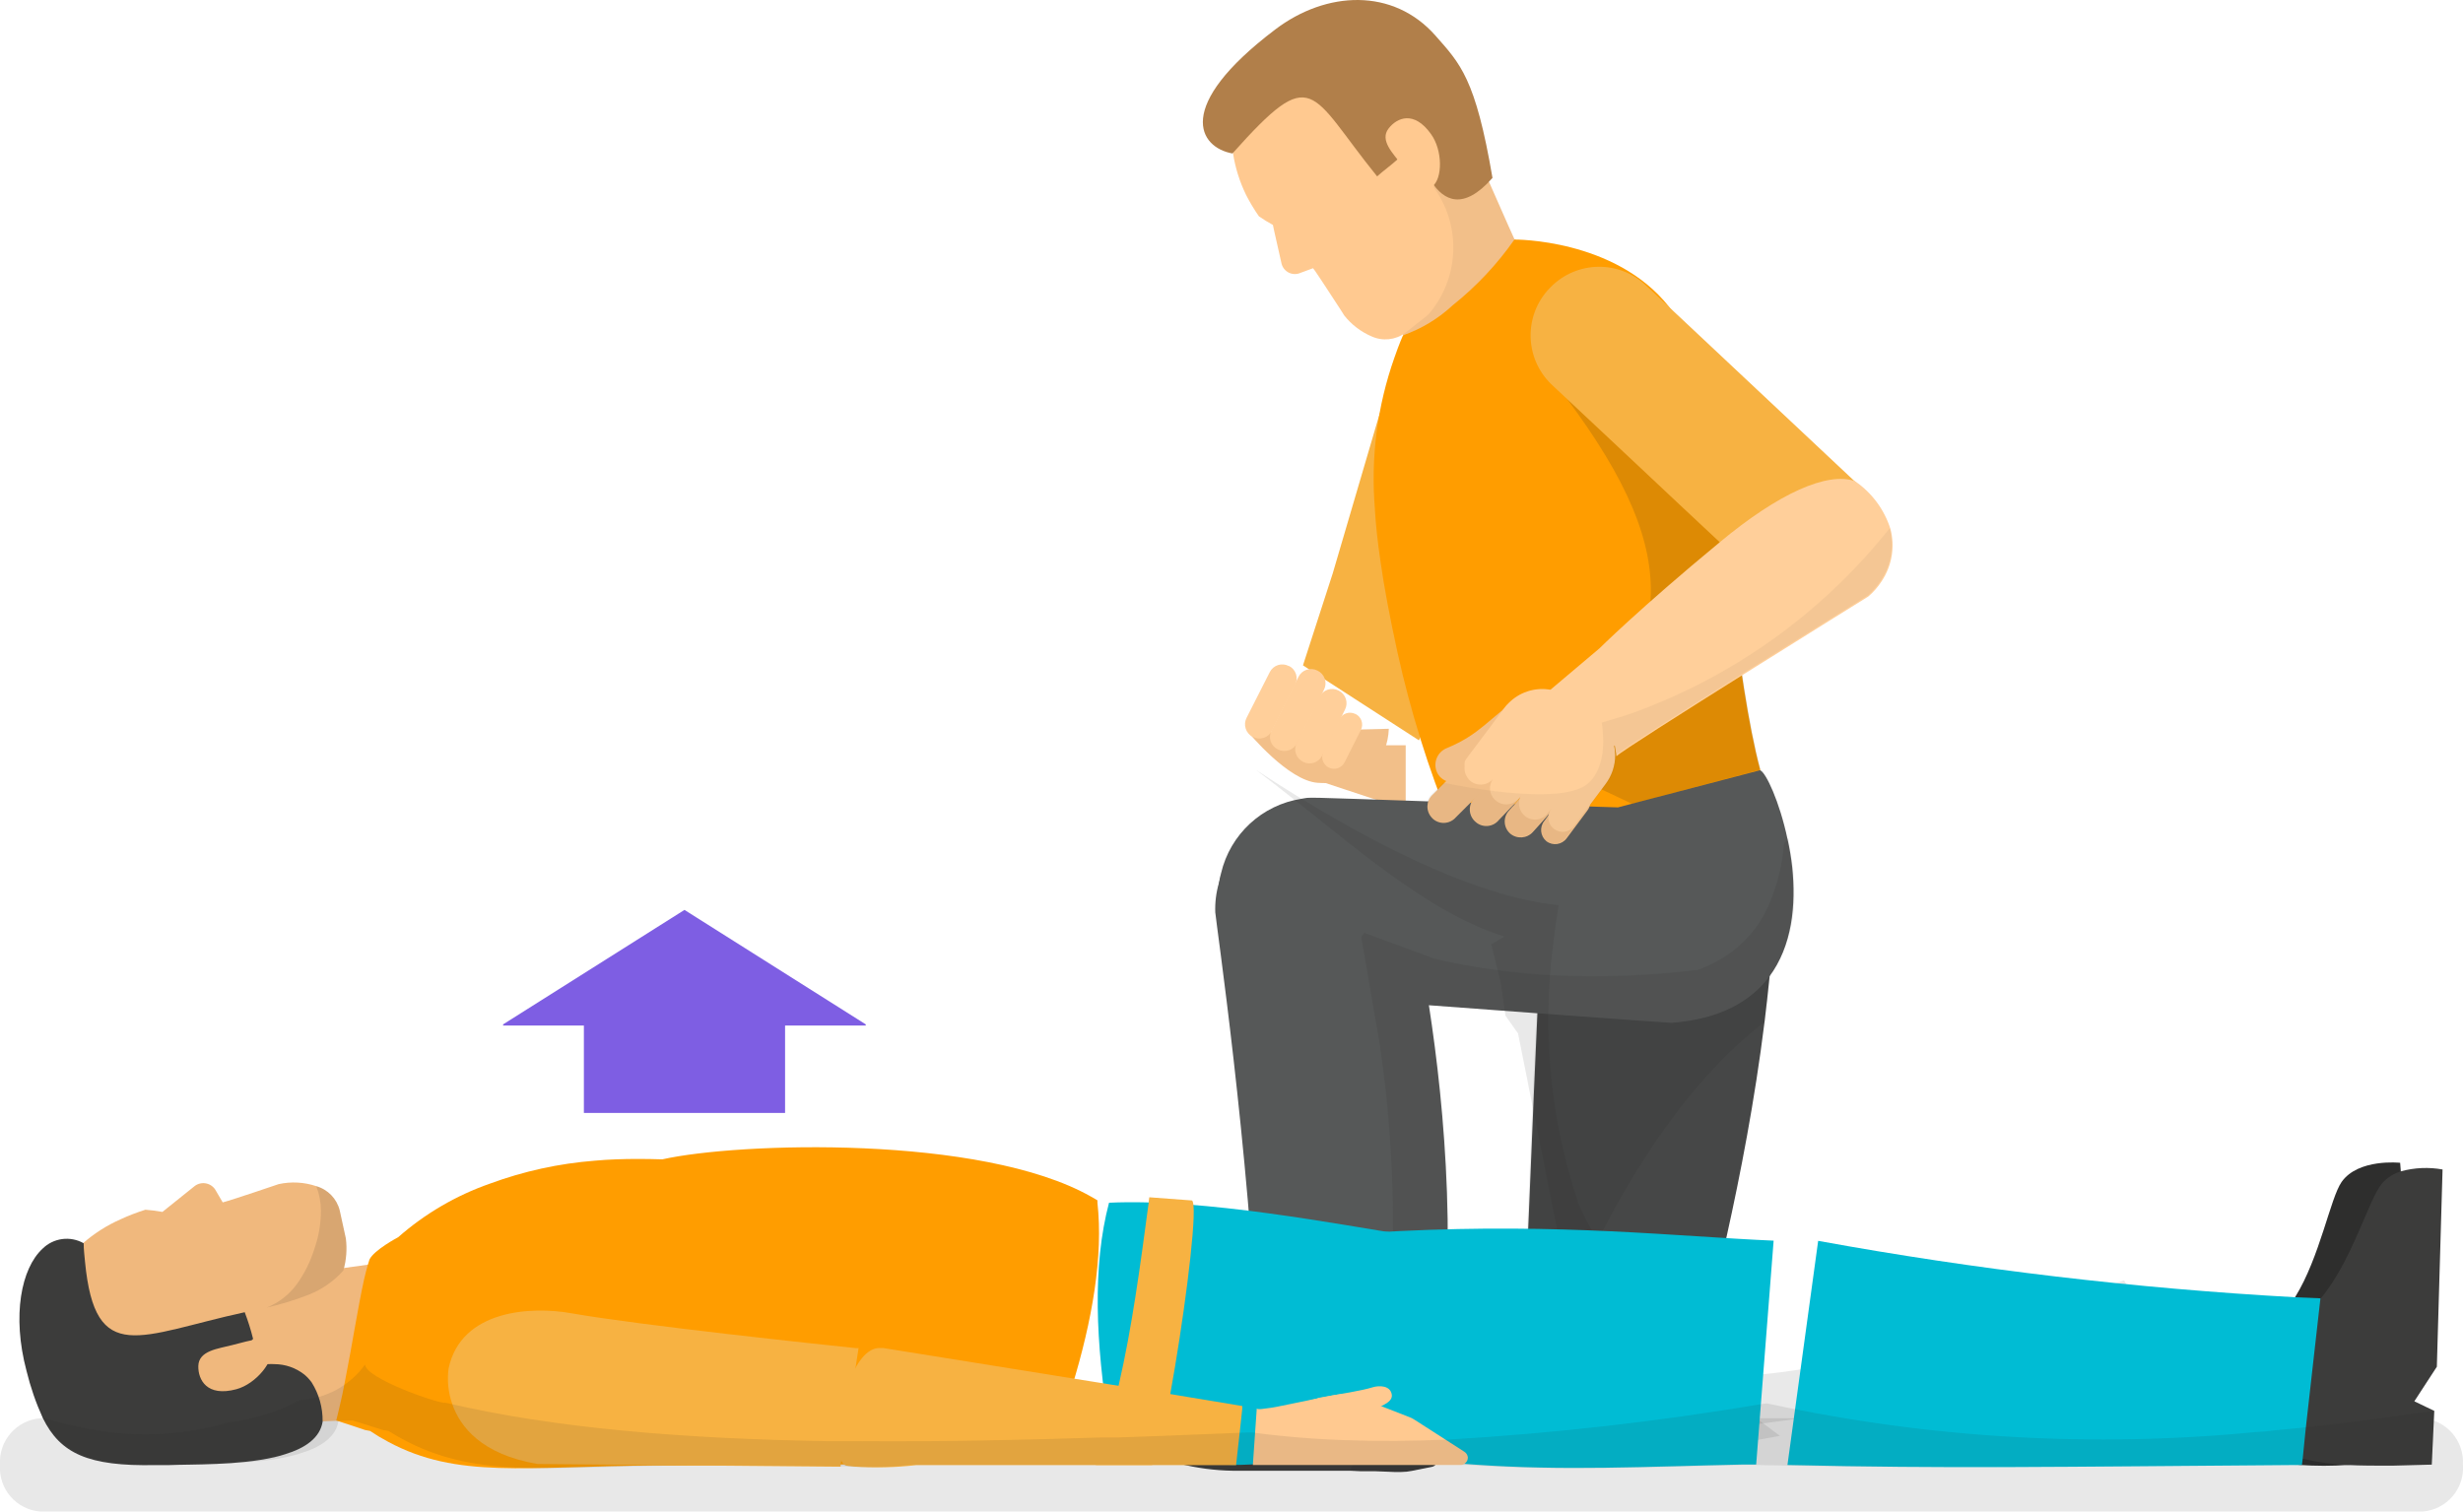
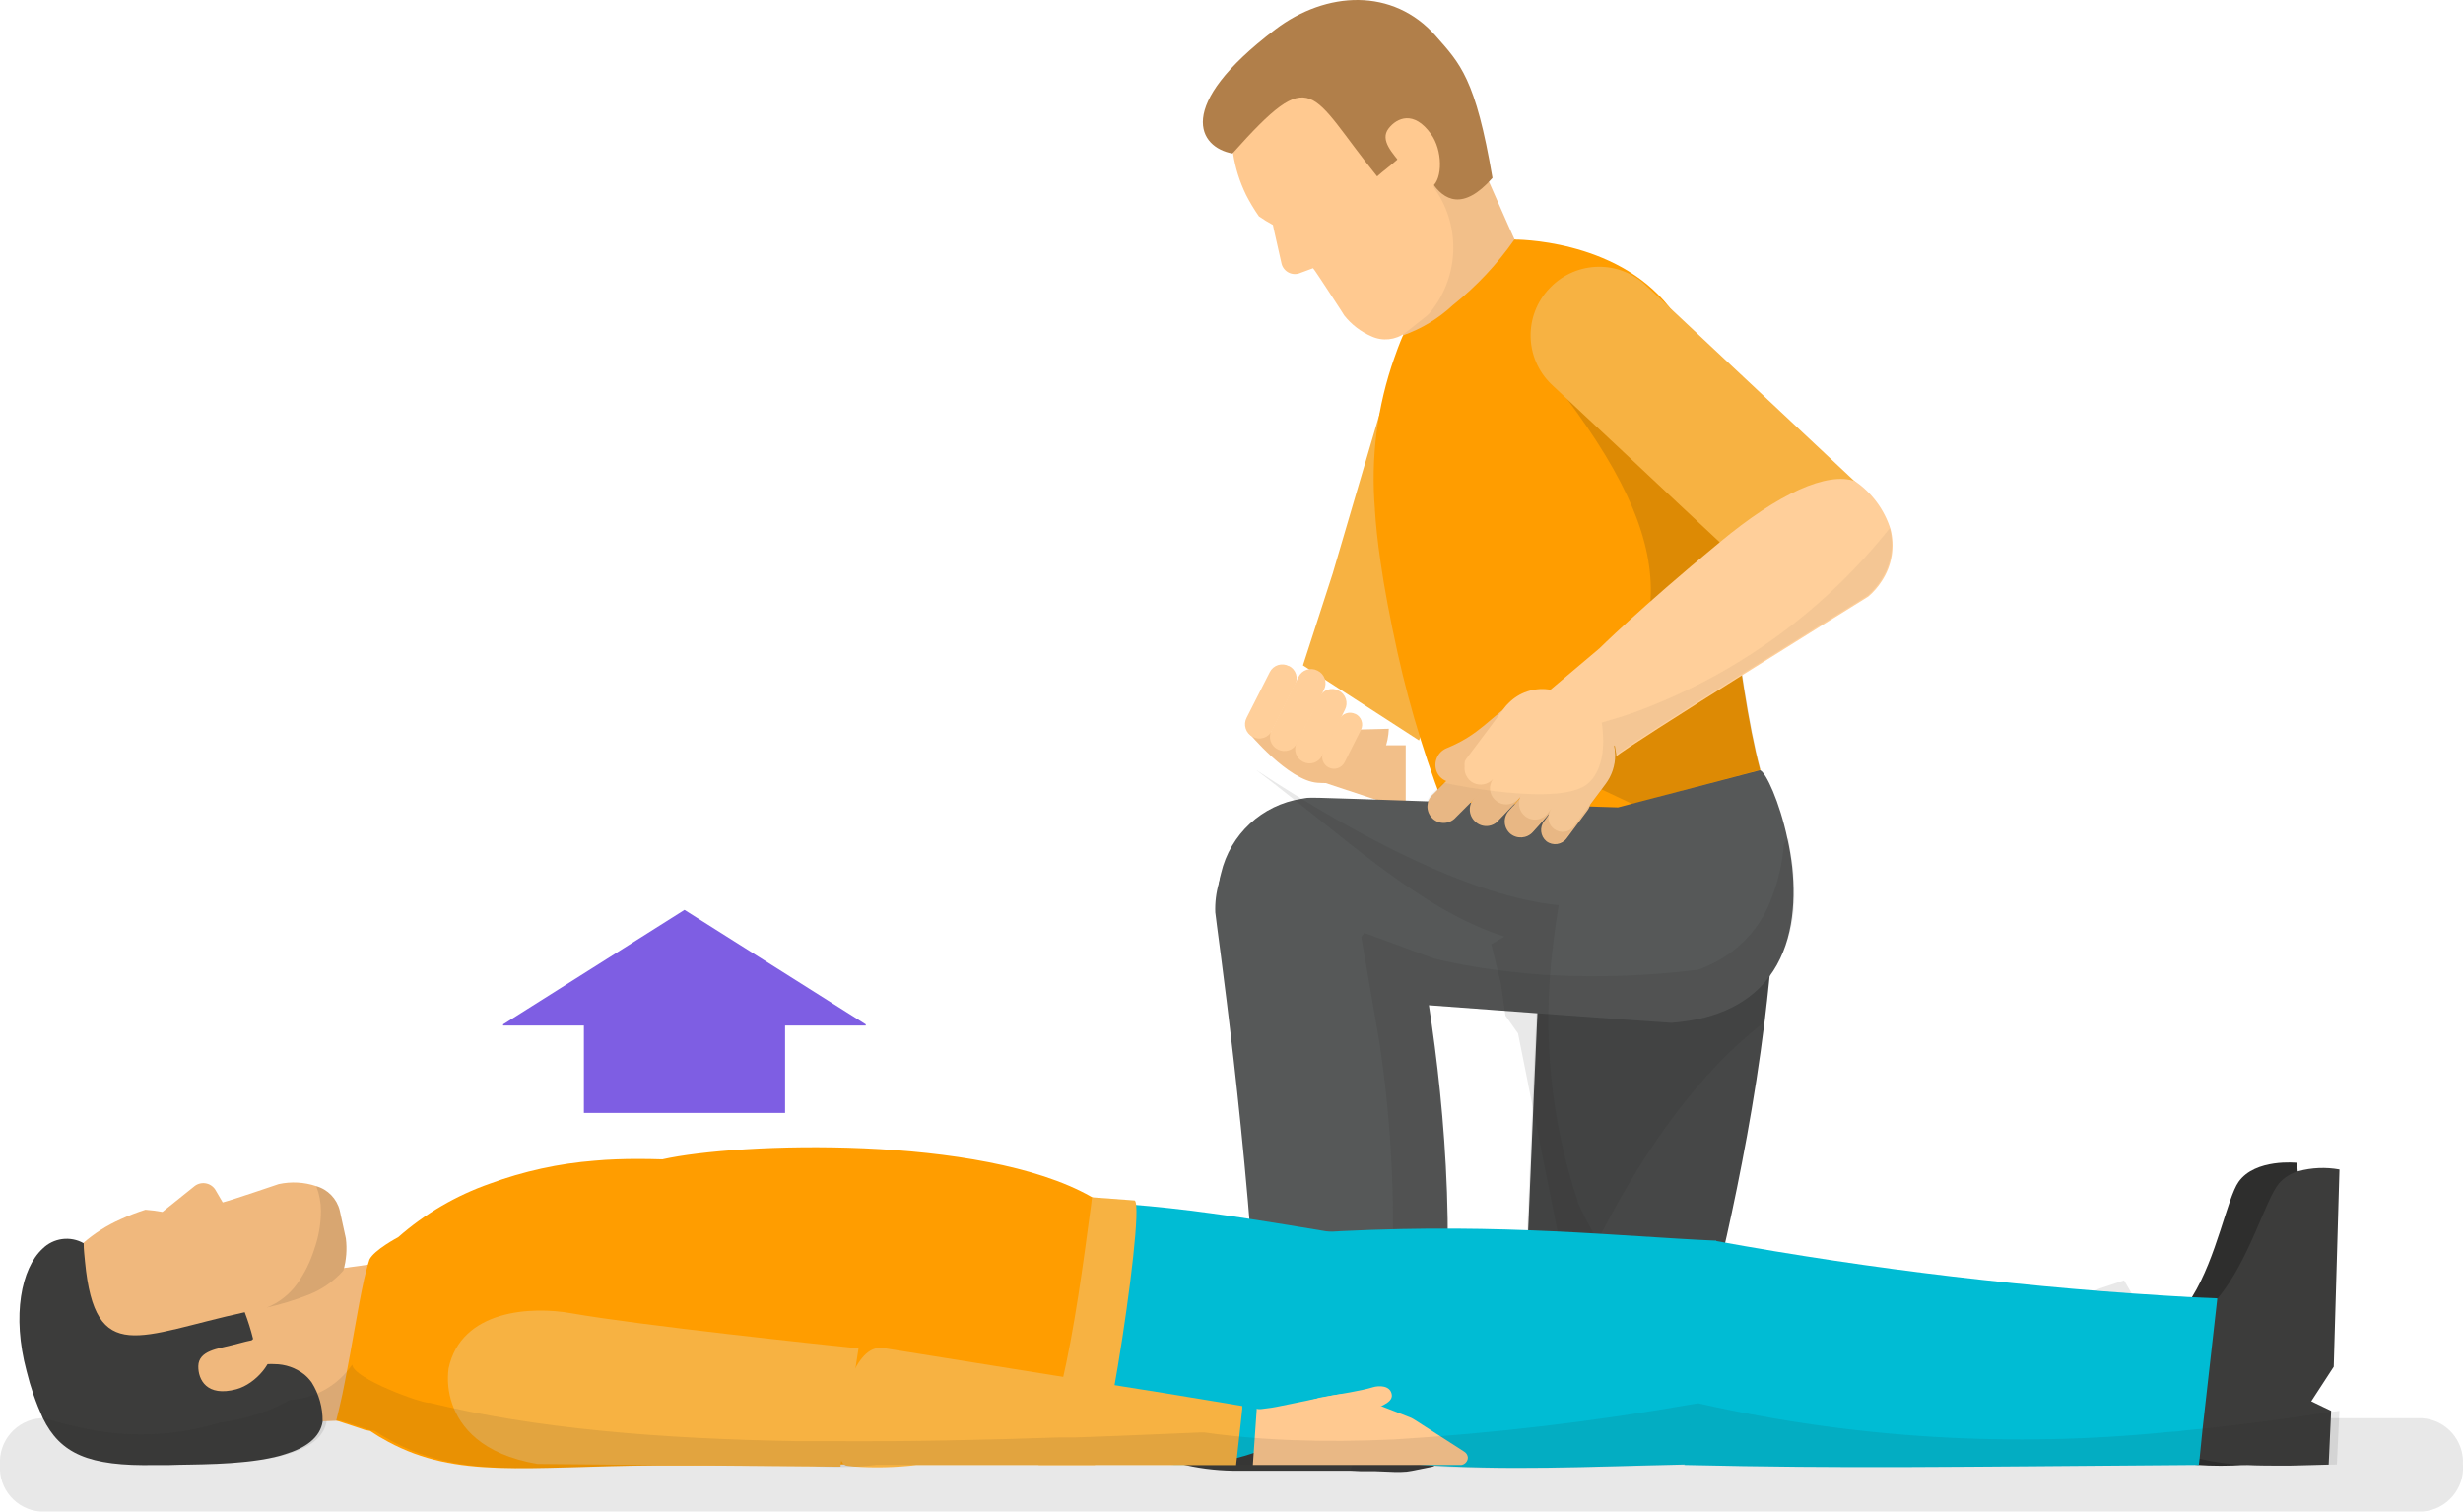
<svg xmlns="http://www.w3.org/2000/svg" width="215" height="131.97" viewBox="0 0 215 131.97">
  <g id="Capa_2" data-name="Capa 2" transform="translate(-24.261 -80.042)">
    <g id="Grupo_75396" data-name="Grupo 75396" transform="translate(122.471 80.043)">
      <path id="Trazado_162701" data-name="Trazado 162701" d="M154.141,173.51H161v5.612l-7.008-2.317Z" transform="translate(-136.504 -108.444)" fill="#f2bf89" />
      <path id="Trazado_162702" data-name="Trazado 162702" d="M158.209,171.79c-.109,2.593-1.74,5.018-6.205,4.717-2.576-.167-6.063-4.416-6.063-4.416Z" transform="translate(-135.186 -108.163)" fill="#f2bf89" />
      <path id="Trazado_162703" data-name="Trazado 162703" d="M170.492,141.862l-4.282,13.314-4.432,11.207-10.128-6.548,2.6-8.037,3.972-13.523C160.833,129.393,173.394,131.124,170.492,141.862Z" transform="translate(-136.121 -101.744)" fill="#f7b242" />
      <path id="Trazado_162704" data-name="Trazado 162704" d="M175.479,231.383a7.787,7.787,0,0,0,.669,1.079l.05.067a7.527,7.527,0,0,0,1.1,1.2l.167.151a8.146,8.146,0,0,0,3.972,1.865c4.248.836,6.866-1.581,7.87-5.653.075-.3.142-.611.192-.928s1.422-4.842,2.9-11.424h0c1.162-5.219,2.434-11.758,3.287-18.616.159-1.321.309-2.659.443-4,.1-1.07.192-2.158.276-3.237v-1.447h0a16.234,16.234,0,0,0-.176-1.924,11.416,11.416,0,0,0-.594-2.358,7.526,7.526,0,0,0-.728-1.447,5.2,5.2,0,0,0-2.041-1.84c-5.745-2.885-16.517,5.135-16.517,5.135-.109,2.275-.2,4.3-.276,6.1a5.3,5.3,0,0,1-.05.895c-.059,1.2-.1,2.317-.159,3.345-.544,12.043-.51,12.361-1.07,24.889,0,.878-.075,1.823-.117,2.827A8.564,8.564,0,0,0,175.479,231.383Z" transform="translate(-139.869 -109.875)" fill="#464747" />
      <path id="Trazado_162705" data-name="Trazado 162705" d="M166.522,125.332a9.2,9.2,0,0,1-5.26,1.714l-4.332-14.4c.928-.243,5.854-2.576,9.459-4.366l4.031,9.141.569,1.263a.6.6,0,0,1,.159.092C172.193,119.386,168.7,123.936,166.522,125.332Z" transform="translate(-136.985 -97.767)" fill="#f2bf89" />
      <g id="Grupo_75394" data-name="Grupo 75394" transform="translate(6.79)">
        <path id="Trazado_162706" data-name="Trazado 162706" d="M145.438,112.856a16.073,16.073,0,0,0,1.146,1.915,12.754,12.754,0,0,0,1.221.753l.134.627.627,2.777a1.2,1.2,0,0,0,1.673.769l.234-.084.836-.309.176.234c.226.335.611.9,1,1.505h0c.46.694.937,1.447,1.246,1.907l.3.477a6.114,6.114,0,0,0,2.375,1.823,2.919,2.919,0,0,0,2.961-.309l1.882-1.489a2.363,2.363,0,0,1,.209-.2,8.943,8.943,0,0,0,.56-10.763c-.059-.092-.134-.192-.2-.284l.125-.109h0a4.686,4.686,0,0,1,.519-.351c1.539-.836,4.023-1.188,3.228-2.509-.987-1.673-.97-5.143-2.3-7.284-3.437-4.374-6.448-5.444-9.007-5.093a2.176,2.176,0,0,0-.519.092c-2.367.493-4.34,2.116-5.913,3.278a9.467,9.467,0,0,0-3.621,9.082h0a12.661,12.661,0,0,0,1.112,3.546Z" transform="translate(-141.691 -95.887)" fill="#ffc990" />
        <path id="Trazado_162707" data-name="Trazado 162707" d="M166.482,111.24c-5.11,5.8-6.808-3.671-6.808-3.671s-1.43,1.07-1.472,2.049c-.719.636-1.2.962-1.79,1.489-5.98-7.393-5.5-9.986-12.628-2-2.919-.519-5.168-4.081,3.73-10.822,4.458-3.387,10.3-3.663,14,.544C163.663,101.271,165,102.534,166.482,111.24Z" transform="translate(-141.2 -95.709)" fill="#b17f4a" />
        <path id="Trazado_162708" data-name="Trazado 162708" d="M164.225,109.422c1.037,1.413,1.037,3.922.109,4.6s-1.673-.552-2.7-1.957c-.694-.928-1.907-2.082-1.1-3.119C161.256,108.009,162.744,107.348,164.225,109.422Z" transform="translate(-144.32 -97.73)" fill="#ffc990" />
      </g>
      <path id="Trazado_162709" data-name="Trazado 162709" d="M159.138,144.269a.209.209,0,0,1,0,.1h0c.075,1.171.226,2.726.5,4.541.318,2.266.836,4.943,1.464,7.828a92.83,92.83,0,0,0,4.692,15.054,3.9,3.9,0,0,0,.217.51c3.345,7.769,7.912,14.175,13.874,15.012a22.4,22.4,0,0,0,9.308-1.1l2.434-.836c2.869-5.252,4.642-11.867,1.673-16.433-.167-.594-.351-1.263-.544-1.982-2.1-7.845-3.1-22.873-5.143-32.516-.761-3.6-1.673-6.44-2.818-7.878-4.7-5.938-13.473-5.854-13.481-5.854h0a27.364,27.364,0,0,1-5.377,5.729,12.414,12.414,0,0,1-4.349,2.634h0s-.318.7-.744,1.932A31.729,31.729,0,0,0,159.138,144.269Z" transform="translate(-137.328 -99.801)" fill="#ff9d00" />
      <path id="Trazado_162710" data-name="Trazado 162710" d="M133.4,244.248a20.49,20.49,0,0,0,9.082,2.291h10.253l.92.042h1.263l1.673.067h.585a4.675,4.675,0,0,0,.953-.1l1.748-.351a.527.527,0,0,0,.335-.226.242.242,0,0,0,0-.092.417.417,0,0,0,0-.159,1.925,1.925,0,0,0,0-.335c0-.552,0-1.43-.092-2.392,0-.293-.042-.6-.067-.912a4.663,4.663,0,0,0-.05-.669h0c-.142-1.622-.309-3.161-.41-3.521v-.059c-.067-.234-.452-.945-.744-1.907a6.874,6.874,0,0,1-.309-2.25,2.748,2.748,0,0,1,0-.376l-2.576-.184-2.994-.2h-.284l-3.237-.226a5.854,5.854,0,0,1-.627,1.2,11.005,11.005,0,0,1-3.655,2.8,2.825,2.825,0,0,1-.5.217h0c-1.029.376-2.7.585-4.366,1.02-.41.117-.794.217-1.171.309-2.158.535-3.947.878-4.892,1.748-.92.619-.886,1.957-1.146,3.571v.084A.569.569,0,0,0,133.4,244.248Z" transform="translate(-133.081 -118.132)" fill="#3c3c3b" />
      <path id="Trazado_162711" data-name="Trazado 162711" d="M142.5,189.307c.042.728,2.944,20.389,3.772,39.031h0l10.153,3,5.177,1.53h0c2.2-12.779.937-26.469-.46-35.5-.234-1.589-.485-3.027-.719-4.3-.661-3.529-1.2-5.72-1.254-5.938a8,8,0,0,0-1.589-3.3,8.229,8.229,0,0,0-5.9-3.136,7.6,7.6,0,0,0-1.447,0h-.159a8.271,8.271,0,0,0-5.545,2.843,8.087,8.087,0,0,0-1.581,2.743c-.05.134-.092.276-.134.418a8.137,8.137,0,0,0-.318,2.609Z" transform="translate(-134.621 -109.615)" fill="#565858" />
      <path id="Trazado_162712" data-name="Trazado 162712" d="M150.958,195.884h.059l5.269.385,4.9.368,9.459.7c6.2.452,11.524.836,11.708.836,4.248-.318,6.925-1.873,8.539-4.023,2.016-2.676,2.35-6.3,2.007-9.576h0a22.154,22.154,0,0,0-.41-2.459c-.694-3.27-1.882-5.787-2.375-5.988h-.059l-12.361,3.237c-6.615-.2-11.591-.368-15.346-.485-12.98-.435-11.324-.41-12.277-.268a8.547,8.547,0,0,0-7.025,6.5,5.144,5.144,0,0,0-.176.836,8.647,8.647,0,0,0,8.087,9.935Z" transform="translate(-134.667 -108.873)" fill="#565858" />
      <path id="Trazado_162713" data-name="Trazado 162713" d="M156.58,238.41l.92.042h1.263l1.673.067h.585a4.679,4.679,0,0,0,.953-.1l1.748-.351a.527.527,0,0,0,.335-.226.243.243,0,0,0,0-.092.418.418,0,0,0,0-.159,1.926,1.926,0,0,0,0-.335c0-.552,0-1.43-.092-2.392,0-.293-.042-.6-.067-.912a4.658,4.658,0,0,0-.05-.669h0a87.306,87.306,0,0,0,1.171-13.858,135.689,135.689,0,0,0-1.631-21.652l7.426.56,2.032.151c-.167,3.538-.268,6.063-.376,8.171-.142,3.529-.226,5.938-.41,10.036,0,.736-.067,1.539-.1,2.409,0,.661-.05,1.338-.092,2.091h0c0,.694-.05,1.43-.092,2.216h0c0,.836-.084,1.831-.117,2.835a8.656,8.656,0,0,0,.836,5.344,11.54,11.54,0,0,0,.669,1.07.309.309,0,0,1,.05.075,8.771,8.771,0,0,0,1.1,1.2l.167.151a7.783,7.783,0,0,0,.594.535,8.363,8.363,0,0,0,5.921,1.539l.309-.05,2.676-.46c1.673-.284,3.178-.527,4.625-.753l1.388-.217c1.773-.268,3.412-.485,4.9-.677h0c.326-.059.644-.092.962-.134h.134c1.121-.142,2.174-.259,3.153-.368,1.43-.159,2.7-.284,3.864-.393l1.129-.1c1.263-.117,2.384-.209,3.4-.293l.978-.084,1.556-.151c1-.1,1.94-.234,2.869-.4l.067-.769.309-3.554a12.326,12.326,0,0,1,3.805,1.673,5.268,5.268,0,0,1,1.112.979c.694.736,1.48,1.723,2.409,2.651.293.284.577.585.836.836l.719.761c1.2,1.271,2.2,2.317,3.228,2.626.836.435,1.806,0,3.027-.527.234-.092.477-.2.719-.284a.552.552,0,0,0,.426-.544,15,15,0,0,0-.284-2.7,22.381,22.381,0,0,0-1.221-4.248.777.777,0,0,0-.084-.167,14.476,14.476,0,0,0-.92-1.915l-1.355-2.333-1.6-2.751c-3.513,1.2-7.075,2.342-10.6,3.345-.953.284-1.882.56-2.818.836l-.142.042-3.237.912c-.418.117-.836.234-1.254.335-.97.276-1.882.519-2.768.736-1.84.46-3.529.836-5.127,1.171-.594.117-1.171.217-1.748.309a53.209,53.209,0,0,1-8.99.769H186.3a24.1,24.1,0,0,1-9.3-1.589,10.27,10.27,0,0,1-2.693-1.673c.518-1.263,1.029-2.509,1.581-3.772.251-.544.493-1.1.736-1.673.41-.887.836-1.773,1.271-2.651,3.713-7.435,8.271-14.167,13.69-18.725.385-.335.786-.644,1.179-.953.167-1.33.326-2.651.452-3.989a12.277,12.277,0,0,0,2.124-7.376,21.474,21.474,0,0,0-.125-2.216l-.4-2.459-.376.552a16.726,16.726,0,0,1-1.146,4.884,10.145,10.145,0,0,1-3.4,4.5,11.09,11.09,0,0,1-2.969,1.572,73.667,73.667,0,0,1-12.653.477h0c-.385,0-.769-.042-1.162-.067-.836-.059-1.673-.142-2.509-.243a53.2,53.2,0,0,1-6.69-1.146l-1.229-.452-4.867-1.79-.268.351h0l1.572,9.141a106.711,106.711,0,0,1,1.163,18.783c-.067,1.79-.184,3.554-.376,5.252a53.075,53.075,0,0,1-1.154,6.782c-.084.351-.167.7-.259,1.045s-.209.786-.326,1.171c-.2.711-.418,1.4-.669,2.091S156.931,237.649,156.58,238.41Z" transform="translate(-136.928 -110.027)" fill="#1d1d1b" opacity="0.1" />
      <path id="Trazado_162714" data-name="Trazado 162714" d="M149.43,165.2a1.221,1.221,0,0,1,.535,1.673l-2.016,3.989a1.229,1.229,0,0,1-1.673.535h0a1.229,1.229,0,0,1-.535-1.673l2.016-3.972a1.221,1.221,0,0,1,1.673-.535Z" transform="translate(-135.13 -107.064)" fill="#ffcf9a" />
      <path id="Trazado_162715" data-name="Trazado 162715" d="M152.357,165.693a1.229,1.229,0,0,1,.56,1.673l-2.342,4.65a1.238,1.238,0,0,1-1.673.56h0a1.221,1.221,0,0,1-.56-1.673l2.342-4.65a1.221,1.221,0,0,1,1.673-.56Z" transform="translate(-135.556 -107.142)" fill="#ffcf9a" />
      <path id="Trazado_162716" data-name="Trazado 162716" d="M154.628,167.773a1.229,1.229,0,0,1,.552,1.673l-1.982,3.989a1.221,1.221,0,0,1-1.673.56h0a1.229,1.229,0,0,1-.552-1.673l1.982-3.989a1.221,1.221,0,0,1,1.673-.56Z" transform="translate(-135.987 -107.482)" fill="#ffcf9a" />
      <path id="Trazado_162717" data-name="Trazado 162717" d="M156.561,170.219a1.037,1.037,0,0,1,.477,1.388l-1.422,2.827a1.037,1.037,0,0,1-1.388.468h0a1.029,1.029,0,0,1-.468-1.38l1.388-2.827a1.037,1.037,0,0,1,1.388-.477Z" transform="translate(-136.448 -107.888)" fill="#ffcf9a" />
      <path id="Trazado_162718" data-name="Trazado 162718" d="M178.34,169.645l6.415,3.036,11.207-2.986c-2.1-7.845-3.1-22.873-5.143-32.516H178.959C189.68,151.5,188.192,159.016,178.34,169.645Z" transform="translate(-140.489 -102.497)" fill="#1d1d1b" opacity="0.15" />
      <g id="Grupo_75395" data-name="Grupo 75395" transform="translate(26.391 23.287)">
        <path id="Trazado_162719" data-name="Trazado 162719" d="M175.021,168.742h0a1.489,1.489,0,0,0-2.158-.335c-2.827,1.957-3.479,3.27-6.456,4.491a1.581,1.581,0,0,0-.836,1.99h0a1.489,1.489,0,0,0,1.99.836c3.128-1.271,3.931-2.643,6.916-4.667A1.79,1.79,0,0,0,175.021,168.742Z" transform="translate(-164.774 -130.844)" fill="#f2bf89" />
        <rect id="Rectángulo_32843" data-name="Rectángulo 32843" width="7.602" height="7.334" transform="matrix(0.764, -0.645, 0.645, 0.764, 9.158, 38.268)" fill="#ffcf9a" />
        <path id="Trazado_162720" data-name="Trazado 162720" d="M195.858,151.291l-7.41-6.933-3.83-3.6L177.2,133.8a5.946,5.946,0,0,1-.142-8.363l.084-.084a5.938,5.938,0,0,1,8.363-.142l.836.778L204.564,143.1Z" transform="translate(-166.4 -123.554)" fill="#f7b242" />
        <path id="Trazado_162721" data-name="Trazado 162721" d="M182.53,160.554s.619,3.688,1.037,6.281c.109.652.209,1.263.284,1.765a2.225,2.225,0,0,0,.067.368c.117.694.167,1,.151.953h0c.6-.677,21.987-13.95,21.987-13.95a6.13,6.13,0,0,0,1.171-1.346,5.645,5.645,0,0,0,.761-4.541,7.953,7.953,0,0,0-3.1-4.182c-2.392-.836-6.632,1.029-11.817,5.344C186.017,157.075,182.53,160.554,182.53,160.554Z" transform="translate(-167.566 -127.181)" fill="#ffcf9a" />
        <path id="Trazado_162722" data-name="Trazado 162722" d="M173.161,181.713h0a1.43,1.43,0,0,0,2-.117l1.221-1.355h0l.05-.067.192-.217.9-1a1.43,1.43,0,0,0,.335-.719,1.221,1.221,0,0,0,0-.577,1.254,1.254,0,0,0-.418-.694h0a1.413,1.413,0,0,0-1.982.117h0l-.042.05-1.221,1.338h0l-.1.125a1.3,1.3,0,0,1-.234.243l-.309.368-.192.192-.268.309a1.4,1.4,0,0,0,.067,2Z" transform="translate(-165.958 -132.241)" fill="#f2bf89" />
        <path id="Trazado_162723" data-name="Trazado 162723" d="M176.969,182.608h0a1.254,1.254,0,0,0,1.756-.243l1.48-1.982.36-.485a1.263,1.263,0,0,0-.259-1.756h0a1.263,1.263,0,0,0-1.756.259v.05l-1.179,1.572-.251.36-.05.067h0l-.284.385a1.263,1.263,0,0,0,.184,1.773Z" transform="translate(-166.58 -132.45)" fill="#f2bf89" />
        <path id="Trazado_162724" data-name="Trazado 162724" d="M165,179.908h0a1.405,1.405,0,0,0,1.99.117l1.6-1.6.912-.912.761-.769.243-.243a1.271,1.271,0,0,0,.309-.418h0a1.413,1.413,0,0,0-.067-1.33l-.151-.217h0a1.4,1.4,0,0,0-1.99-.1l-1.154,1.129-.836.836-.36.351-.167.167-1,1a1.413,1.413,0,0,0-.092,1.982Z" transform="translate(-164.637 -131.824)" fill="#f2bf89" />
        <path id="Trazado_162725" data-name="Trazado 162725" d="M169.611,180.451h0a1.405,1.405,0,0,0,1.982-.2l1.1-1.146.192-.192.6-.644,1.121-1.162a.711.711,0,0,0,.167-.284v-.05a1.4,1.4,0,0,0-.4-1.673h0a1.4,1.4,0,0,0-1.982.217l-.836.836h0l-.4.4h0l-.184.184h0l-1.547,1.614a.175.175,0,0,0-.05.084,1.422,1.422,0,0,0,.243,2.016Z" transform="translate(-165.361 -131.941)" fill="#f2bf89" />
        <path id="Trazado_162726" data-name="Trazado 162726" d="M168.518,174.4a1.388,1.388,0,0,0,.234.953,1.263,1.263,0,0,0,.318.351h0a1.43,1.43,0,0,0,1.756-.042h0a1.913,1.913,0,0,0,.184-.184,1.24,1.24,0,0,0-.142.234,1.38,1.38,0,0,0,.435,1.714h0a1.388,1.388,0,0,0,1.748-.042,1.3,1.3,0,0,0,.234-.243l.1-.125.142-.209a1.858,1.858,0,0,0-.125.192h0a.226.226,0,0,1-.042.092,1.447,1.447,0,0,0,.468,1.673h0a1.4,1.4,0,0,0,1.965-.3l.284-.36-.117.184a.154.154,0,0,1-.059.142,1.254,1.254,0,0,0,.427,1.43h0a1.246,1.246,0,0,0,1.748-.243l.719-.97h0l2.032-2.718a4.181,4.181,0,0,0,.836-2.509,4.577,4.577,0,0,0-.117-.953,2.367,2.367,0,0,0-.117-.343,3.722,3.722,0,0,0-.953-1.564,2.893,2.893,0,0,0-.477-.418l-2.225-1.673a4.181,4.181,0,0,0-1.94-.794,4.115,4.115,0,0,0-3.454,1.171,3.148,3.148,0,0,0-.41.46l-1.238,1.673h0l-2.049,2.726a2.182,2.182,0,0,0-.142.234,1.755,1.755,0,0,0-.025.46Z" transform="translate(-165.271 -130.77)" fill="#ffcf9a" />
      </g>
      <path id="Trazado_162727" data-name="Trazado 162727" d="M164.986,176.1h0a1.405,1.405,0,0,0,1.99.117l1.6-1.6a1.422,1.422,0,0,0,.284,1.882h0a1.405,1.405,0,0,0,1.982-.2l1.02-1.062-.192.226a1.4,1.4,0,0,0,.117,1.99h0a1.43,1.43,0,0,0,2-.117L175,175.988l-.284.385a1.263,1.263,0,0,0,.243,1.756h0a1.254,1.254,0,0,0,1.756-.243l1.48-1.982h0l2.032-2.718a4.181,4.181,0,0,0,.836-2.509c.6-.677,21.987-13.95,21.987-13.95a6.131,6.131,0,0,0,1.171-1.346,5.645,5.645,0,0,0,.761-4.541,50.613,50.613,0,0,1-21.125,15.639,32.833,32.833,0,0,1-3.345,1.137c-.226.075-.443.142-.669.2.694,4.842-1.773,5.679-1.773,5.679-1.832.9-5.779.577-8.664.167-1.957-.284-3.421-.6-3.421-.6l-1,1a1.413,1.413,0,0,0-.008,2.041Z" transform="translate(-138.233 -104.733)" fill="#1d1d1b" opacity="0.05" />
      <path id="Trazado_162728" data-name="Trazado 162728" d="M146.76,176.09l1.514,1.162c.142.1.284.217.427.335.836.669,1.723,1.346,2.559,2.024l.142.109,1.254,1,.962.769q1.188.953,2.358,1.857h0l1.372,1.045.7.51c.836.619,1.673,1.213,2.509,1.756a2.224,2.224,0,0,0,.318.2c.719.493,1.455.945,2.174,1.355.9.51,1.815.987,2.735,1.4a23.164,23.164,0,0,0,2.651,1.029l-1.146.669.836,3.412.4,2.818,1.1,1.556h0c1.355,6.782,3.939,19.837,5.787,28.844a11.759,11.759,0,0,0,6.331,8.229l10.738-1.94c-6.966-5.1-13.573-11.708-17.563-20.205a50.529,50.529,0,0,1-2.258-22.455l.075-.669c.125-1,.268-1.99.435-3C165.585,187.121,155.834,182.053,146.76,176.09Z" transform="translate(-135.32 -108.867)" fill="#1d1d1b" opacity="0.1" />
    </g>
    <g id="Grupo_75400" data-name="Grupo 75400" transform="translate(24.261 159.484)">
      <path id="Trazado_162729" data-name="Trazado 162729" d="M243.9,247.843a3.835,3.835,0,0,1-3.527,4.073H32.427a3.823,3.823,0,0,1-3.527-4.073h0a3.835,3.835,0,0,1,3.527-4.073H240.364a3.829,3.829,0,0,1,3.527,4.073Z" transform="translate(-28.9 -199.387)" fill="#131313" opacity="0.1" />
      <g id="Grupo_75399" data-name="Grupo 75399" transform="translate(1.695 20.72)">
-         <path id="Trazado_162730" data-name="Trazado 162730" d="M265.427,242.794l-3.454.427c-.97.117-1.865.2-2.676.251a29.836,29.836,0,0,1-4.24,0c-1.422-.109-2.191-.36-2.292-.585a8.991,8.991,0,0,1-.644-2.283c-.527-3.253-.067-7.987,2.241-11.332.109-.151.209-.309.318-.468,2.149-3.471,3.069-8.639,4.048-10.036,1.455-2.074,5.11-1.673,5.11-1.673l.059.753,1.154,16.4-1.673,3.22,1.806.627v.895Z" transform="translate(-56.02 -215.735)" fill="#2e2e2d" />
-         <path id="Trazado_162731" data-name="Trazado 162731" d="M159.834,240.68c-6.122,4.917-16.86,4.3-22.137.092-1.162-7.268-1.464-13.975,0-19.511,8.279-.393,20,1.89,26.21,2.86Z" transform="translate(-42.583 -216.415)" fill="#00bcd4" />
-         <path id="Trazado_162732" data-name="Trazado 162732" d="M267.363,234.994l-1.965,3.019,1.74.836-.217,4.692-3.479.092c-1.447,0-2.726,0-3.822-.059a21.921,21.921,0,0,1-3.964-.544c-.836-.209-1.254-.435-1.321-.61a8.747,8.747,0,0,1-.376-1.857c-.335-3.3.535-8.288,3.278-11.549s4.182-8.681,5.352-10.036a3.571,3.571,0,0,1,1.673-1.054,8.237,8.237,0,0,1,3.6-.151Z" transform="translate(-56.341 -215.83)" fill="#3c3c3b" />
+         <path id="Trazado_162730" data-name="Trazado 162730" d="M265.427,242.794l-3.454.427c-.97.117-1.865.2-2.676.251a29.836,29.836,0,0,1-4.24,0c-1.422-.109-2.191-.36-2.292-.585a8.991,8.991,0,0,1-.644-2.283c-.527-3.253-.067-7.987,2.241-11.332.109-.151.209-.309.318-.468,2.149-3.471,3.069-8.639,4.048-10.036,1.455-2.074,5.11-1.673,5.11-1.673l.059.753,1.154,16.4-1.673,3.22,1.806.627v.895Z" transform="translate(-65.02 -215.735)" fill="#2e2e2d" />
+         <path id="Trazado_162731" data-name="Trazado 162731" d="M159.834,240.68c-6.122,4.917-16.86,4.3-22.137.092-1.162-7.268-1.464-13.975,0-19.511,8.279-.393,20,1.89,26.21,2.86Z" transform="translate(-47.583 -216.415)" fill="#00bcd4" />
+         <path id="Trazado_162732" data-name="Trazado 162732" d="M267.363,234.994l-1.965,3.019,1.74.836-.217,4.692-3.479.092c-1.447,0-2.726,0-3.822-.059a21.921,21.921,0,0,1-3.964-.544c-.836-.209-1.254-.435-1.321-.61a8.747,8.747,0,0,1-.376-1.857c-.335-3.3.535-8.288,3.278-11.549s4.182-8.681,5.352-10.036a3.571,3.571,0,0,1,1.673-1.054,8.237,8.237,0,0,1,3.6-.151Z" transform="translate(-65.341 -215.83)" fill="#3c3c3b" />
        <g id="Grupo_75398" data-name="Grupo 75398" transform="translate(0 3.081)">
          <path id="Trazado_162733" data-name="Trazado 162733" d="M68.563,227.24v13.874l-5.8.176h-.008l-1.179.042-4.876.159-.017-.945v-.184L56.6,236.64l-.008-.259-.05-2.158-.117-5.311,3.513-.477,3.513-.493,2.116-.293Z" transform="translate(-35.1 -220.482)" fill="#f0b87d" />
          <g id="Grupo_75397" data-name="Grupo 75397">
            <path id="Trazado_162734" data-name="Trazado 162734" d="M57.282,219.478a2.935,2.935,0,0,1,2.049,2.116l.535,2.45a7.058,7.058,0,0,1-.217,2.8h0a9.2,9.2,0,0,1-6.64,6.69.418.418,0,0,1,0,.134h0c.393,1.806,2.885,4.182,1.188,4.792-1.865.694-4.131,3.538-6.6,4.424-11.332,2.643-12.545-4.483-13.665-8.656a9.927,9.927,0,0,1,2.969-9.751,12.929,12.929,0,0,1,3.3-2.107,18.587,18.587,0,0,1,2.166-.836,14.073,14.073,0,0,1,1.489.192l.519-.418,2.317-1.857a1.246,1.246,0,0,1,1.84.443l.585,1C49.873,220.707,54,219.3,54,219.3a6.172,6.172,0,0,1,3.278.176Z" transform="translate(-31.371 -219.159)" fill="#f0b87d" />
            <path id="Trazado_162735" data-name="Trazado 162735" d="M57.4,240.97c-.217,1.447-1.522,2.333-3.27,2.869-.293.1-.611.184-.928.259-3.153.728-7.234.611-9.2.694H42.788c-5.854.117-8.288-1-9.818-4.106a23.325,23.325,0,0,1-1.422-4.115c-1.288-4.851-.452-8.957,1.388-10.663a3,3,0,0,1,3.6-.485h0c0,.577.075,1.112.117,1.614.886,9.2,4.767,6.406,13.941,4.407a19.953,19.953,0,0,1,.728,2.317.192.192,0,0,1-.059.084c-.652.836-2.676,3.036-2.81,3.17a12.545,12.545,0,0,1,3.989-1.037h.176a4.43,4.43,0,0,1,.577,0h0a4.232,4.232,0,0,1,2.609.912h0a3.863,3.863,0,0,1,.636.686,6.23,6.23,0,0,1,.953,3.4Z" transform="translate(-30.927 -220.12)" fill="#3c3c3b" />
            <path id="Trazado_162736" data-name="Trazado 162736" d="M52.92,239.886c1.756-.477,3.345-2.509,3.078-3.663s-1.673-.636-3.471-.184c-1.162.309-2.9.46-2.927,1.823C49.575,239.05,50.336,240.58,52.92,239.886Z" transform="translate(-33.983 -221.838)" fill="#f0b87d" />
          </g>
          <path id="Trazado_162737" data-name="Trazado 162737" d="M61.062,219.54a2.935,2.935,0,0,1,2.049,2.116l.535,2.45a7.058,7.058,0,0,1-.217,2.8h0a7.987,7.987,0,0,1-3.019,2.108,25.3,25.3,0,0,1-3.68,1.129,6.055,6.055,0,0,0,2.659-2.074,10.772,10.772,0,0,0,1.505-3.044,10.094,10.094,0,0,0,.577-3.345A5.938,5.938,0,0,0,61.062,219.54Z" transform="translate(-35.151 -219.221)" fill="#050504" opacity="0.1" />
        </g>
        <path id="Trazado_162738" data-name="Trazado 162738" d="M128.22,236.4c-.41,1.38-.836,2.777-1.38,4.182,0,.1-.075.192-.109.3-.276.744-.56,1.5-.836,2.241h-.677c-2.618,0-10.429,0-19.528.067h-1.823l-8.781.067H91.908c-11.457.092-17.353,1.179-23.367-2.057h0a16.986,16.986,0,0,1-1.589-.953l-.443-.084L64,239.331h0q.276-1.112.527-2.258l.226-1.129h0c.644-3.245,1.121-6.414,1.673-8.923.109-.46.217-.912.343-1.321h0l.125-.41c.385-.836,2.509-1.957,2.509-1.957a24.253,24.253,0,0,1,8-4.675,34.106,34.106,0,0,1,9.174-2.007c.6-.059,1.221-.092,1.857-.117,1.271-.05,2.618-.042,4.031,0,6.582-1.48,27.841-2.174,37.417,3.253.192.1.376.217.56.326v.192C130.963,225,129.993,230.608,128.22,236.4Z" transform="translate(-36.341 -215.476)" fill="#ff9d00" />
        <path id="Trazado_162739" data-name="Trazado 162739" d="M108.674,235.824l-1.263,8.2-.3,1.965v.167H106.1l-9.559-.084-15.89-.151c-4.909-.836-6.766-3.262-7.452-5.26a6.749,6.749,0,0,1-.309-3.086c1.1-5.152,7.276-5.428,10.688-4.817,6.113,1.079,22.338,2.785,24.83,3.044h.268Z" transform="translate(-35.426 -218.266)" fill="#f7b242" />
-         <path id="Trazado_162740" data-name="Trazado 162740" d="M196.814,225.024,195.7,239.308l-.41,5.26h-1.154c-8.447.176-15.572.569-23.551,0a107.884,107.884,0,0,1-11.6-1.438c-1.2-.209-2.425-.443-3.68-.711l-.059-.385-.351-2.668L153,225.024c3.989-.418,7.686-.686,11.131-.836C178.315,223.493,188.234,224.647,196.814,225.024Z" transform="translate(-43.685 -216.866)" fill="#00bcd4" />
-         <path id="Trazado_162741" data-name="Trazado 162741" d="M248.744,230.268l-1.28,11.349-.268,2.659-.067.544h-.176c-21.828.159-30.634.326-44.734,0h0l.719-5.252L204.9,225.25a335.276,335.276,0,0,0,41.673,4.926Z" transform="translate(-47.884 -217.076)" fill="#00bcd4" />
+         <path id="Trazado_162740" data-name="Trazado 162740" d="M196.814,225.024,195.7,239.308l-.41,5.26h-1.154c-8.447.176-15.572.569-23.551,0a107.884,107.884,0,0,1-11.6-1.438c-1.2-.209-2.425-.443-3.68-.711l-.059-.385-.351-2.668L153,225.024c3.989-.418,7.686-.686,11.131-.836C178.315,223.493,188.234,224.647,196.814,225.024Z" transform="translate(-48.685 -216.866)" fill="#00bcd4" />
+         <path id="Trazado_162741" data-name="Trazado 162741" d="M248.744,230.268l-1.28,11.349-.268,2.659-.067.544h-.176c-21.828.159-30.634.326-44.734,0h0l.719-5.252L204.9,225.25a335.276,335.276,0,0,0,41.673,4.926Z" transform="translate(-56.884 -217.076)" fill="#00bcd4" />
        <path id="Trazado_162742" data-name="Trazado 162742" d="M165.069,241.182c-.109-.836-1.112-.836-1.673-.661-1,.309-2.751.569-4.667.912-.41.167-.836.226-1.229.368a9.254,9.254,0,0,0-1.154.485c-.293.36-.485.661-.836,1.137a23.693,23.693,0,0,0,7.527-.836C163.631,242.353,165.178,241.944,165.069,241.182Z" transform="translate(-45.27 -219.56)" fill="#ffc990" />
        <path id="Trazado_162743" data-name="Trazado 162743" d="M171.037,246.783h0a.669.669,0,0,1-.569.652h-18.2l.192-2.777.151-2.166c0,.059.142.075.4.059a15.6,15.6,0,0,0,1.765-.284c1.806-.351,4.257-.92,5.319-1.037h.251a2.258,2.258,0,0,1,.778.151l1.731.677.736.284,2.358.92a2.883,2.883,0,0,1,.452.234l2.76,1.773,1.572,1.012A.652.652,0,0,1,171.037,246.783Z" transform="translate(-44.599 -219.691)" fill="#ffc990" />
-         <path id="Trazado_162744" data-name="Trazado 162744" d="M143.655,237.811c-.259,1.438-.519,2.735-.753,3.763-.142.611-.276,1.129-.4,1.53-.184.627-.351.978-.477.978H137.14a.577.577,0,0,1,.042-.109c.259-.728.5-1.464.728-2.216.084-.259.167-.527.234-.786.376-1.263.7-2.559,1-3.88,1.162-5.018,1.882-10.454,2.609-15.89,0-.167.042-.335.059-.5l3.7.276c.084,0,.134.176.159.477C145.854,223.46,144.742,231.823,143.655,237.811Z" transform="translate(-43.182 -216.331)" fill="#f7b242" />
+         <path id="Trazado_162744" data-name="Trazado 162744" d="M143.655,237.811c-.259,1.438-.519,2.735-.753,3.763-.142.611-.276,1.129-.4,1.53-.184.627-.351.978-.477.978H137.14a.577.577,0,0,1,.042-.109c.259-.728.5-1.464.728-2.216.084-.259.167-.527.234-.786.376-1.263.7-2.559,1-3.88,1.162-5.018,1.882-10.454,2.609-15.89,0-.167.042-.335.059-.5l3.7.276c.084,0,.134.176.159.477C145.854,223.46,144.742,231.823,143.655,237.811Z" transform="translate(-48.182 -216.331)" fill="#f7b242" />
        <path id="Trazado_162745" data-name="Trazado 162745" d="M146.289,241.5v.243l-.226,2.091-.309,2.777v.05H117.837a29.738,29.738,0,0,1-5.495.125h0l-.577-.067a.36.36,0,0,1-.2-.084c-.36-.243-.535-1-.535-2-.05-3,1.355-8.187,3.588-8.2h.318l18.023,2.894,1.924.309,1.045.167,3.462.552Z" transform="translate(-39.544 -218.906)" fill="#f7b242" />
      </g>
-       <path id="Trazado_162746" data-name="Trazado 162746" d="M242.124,242.208l-.23,4.683-3.674.092c-1.528,0-2.879,0-4.036-.059a33.277,33.277,0,0,1-4.478,0c-23.052.159-32.36.326-47.242,0h0c-8.92.176-16.436.569-24.871,0H109.15a33.157,33.157,0,0,1-5.8.125h0l-10.095-.084H89.9c-12.1.092-18.326,1.179-24.677-2.057h0a18.171,18.171,0,0,1-1.678-.953l-.468-.075-2.65-.836h0l-1.245.042c-.23,1.447-1.607,2.333-3.453,2.869-.309.1-.645.184-.98.259-3.33.728-7.64.61-9.715.694H43.749c-6.182.117-8.753-1-10.369-4.106q1.623.5,3.294.836h0a25.449,25.449,0,0,0,12.824-.41,19.779,19.779,0,0,0,4.54-1.129,16.942,16.942,0,0,0,1.766-.836h0a7.485,7.485,0,0,0,5.7-3.1c0,1.188,6.394,3.446,7.066,3.345,9.486,2.233,20.835,3.145,33.394,3.345h2.8c6.739.05,13.8-.084,21.091-.326h1.44l3.833-.134,7.481-.3h.336c.821.117,1.652.209,2.482.293,1.766.184,3.639.309,5.529.376h0c2.959.109,6.032.084,9.282-.059a252.025,252.025,0,0,0,27.008-3.061l.6-.092.291.059a137.862,137.862,0,0,0,42.482,2.442,14.1,14.1,0,0,0,1.563-.142l2.111-.2c3.286-.343,6.659-.769,10.174-1.28Z" transform="translate(-29.633 -198.469)" fill="#1d1d1b" opacity="0.1" />
+       <path id="Trazado_162746" data-name="Trazado 162746" d="M233.844,242.208l-.221,4.683-3.528.092c-1.467,0-2.765,0-3.876-.059a30.692,30.692,0,0,1-4.3,0c-22.137.159-31.077.326-45.368,0h0c-8.566.176-15.784.569-23.884,0H106.144a30.586,30.586,0,0,1-5.572.125h0l-9.695-.084H87.654c-11.62.092-17.6,1.179-23.7-2.057h0a17.279,17.279,0,0,1-1.612-.953l-.45-.075-2.544-.836h0l-1.2.042c-.221,1.447-1.544,2.333-3.316,2.869-.3.1-.619.184-.941.259-3.2.728-7.337.61-9.33.694h-1.23c-5.937.117-8.405-1-9.957-4.106a31.963,31.963,0,0,0,3.164.836h0a23.5,23.5,0,0,0,12.315-.41,18.381,18.381,0,0,0,4.36-1.129,15.989,15.989,0,0,0,1.7-.836h0a7.12,7.12,0,0,0,5.471-3.1c0,1.188,6.141,3.446,6.785,3.345,9.109,2.233,20.008,3.145,32.069,3.345h2.689c6.471.05,13.257-.084,20.254-.326h1.382l3.681-.134,7.184-.3h.322c.789.117,1.586.209,2.383.293,1.7.184,3.494.309,5.309.376h0c2.841.109,5.793.084,8.914-.059a232.812,232.812,0,0,0,25.937-3.061l.577-.092.28.059a127.259,127.259,0,0,0,40.8,2.442,13.018,13.018,0,0,0,1.5-.142l2.027-.2c3.155-.343,6.4-.769,9.771-1.28Z" transform="translate(-29.633 -198.469)" fill="#1d1d1b" opacity="0.1" />
      <path id="Trazado_162747" data-name="Trazado 162747" d="M109.894,200.694,94.071,190.7,78.24,200.694v.1h7.05v7.635h17.563v-7.635h7.042Z" transform="translate(-34.322 -190.7)" fill="#7e5ee3" />
    </g>
  </g>
</svg>
